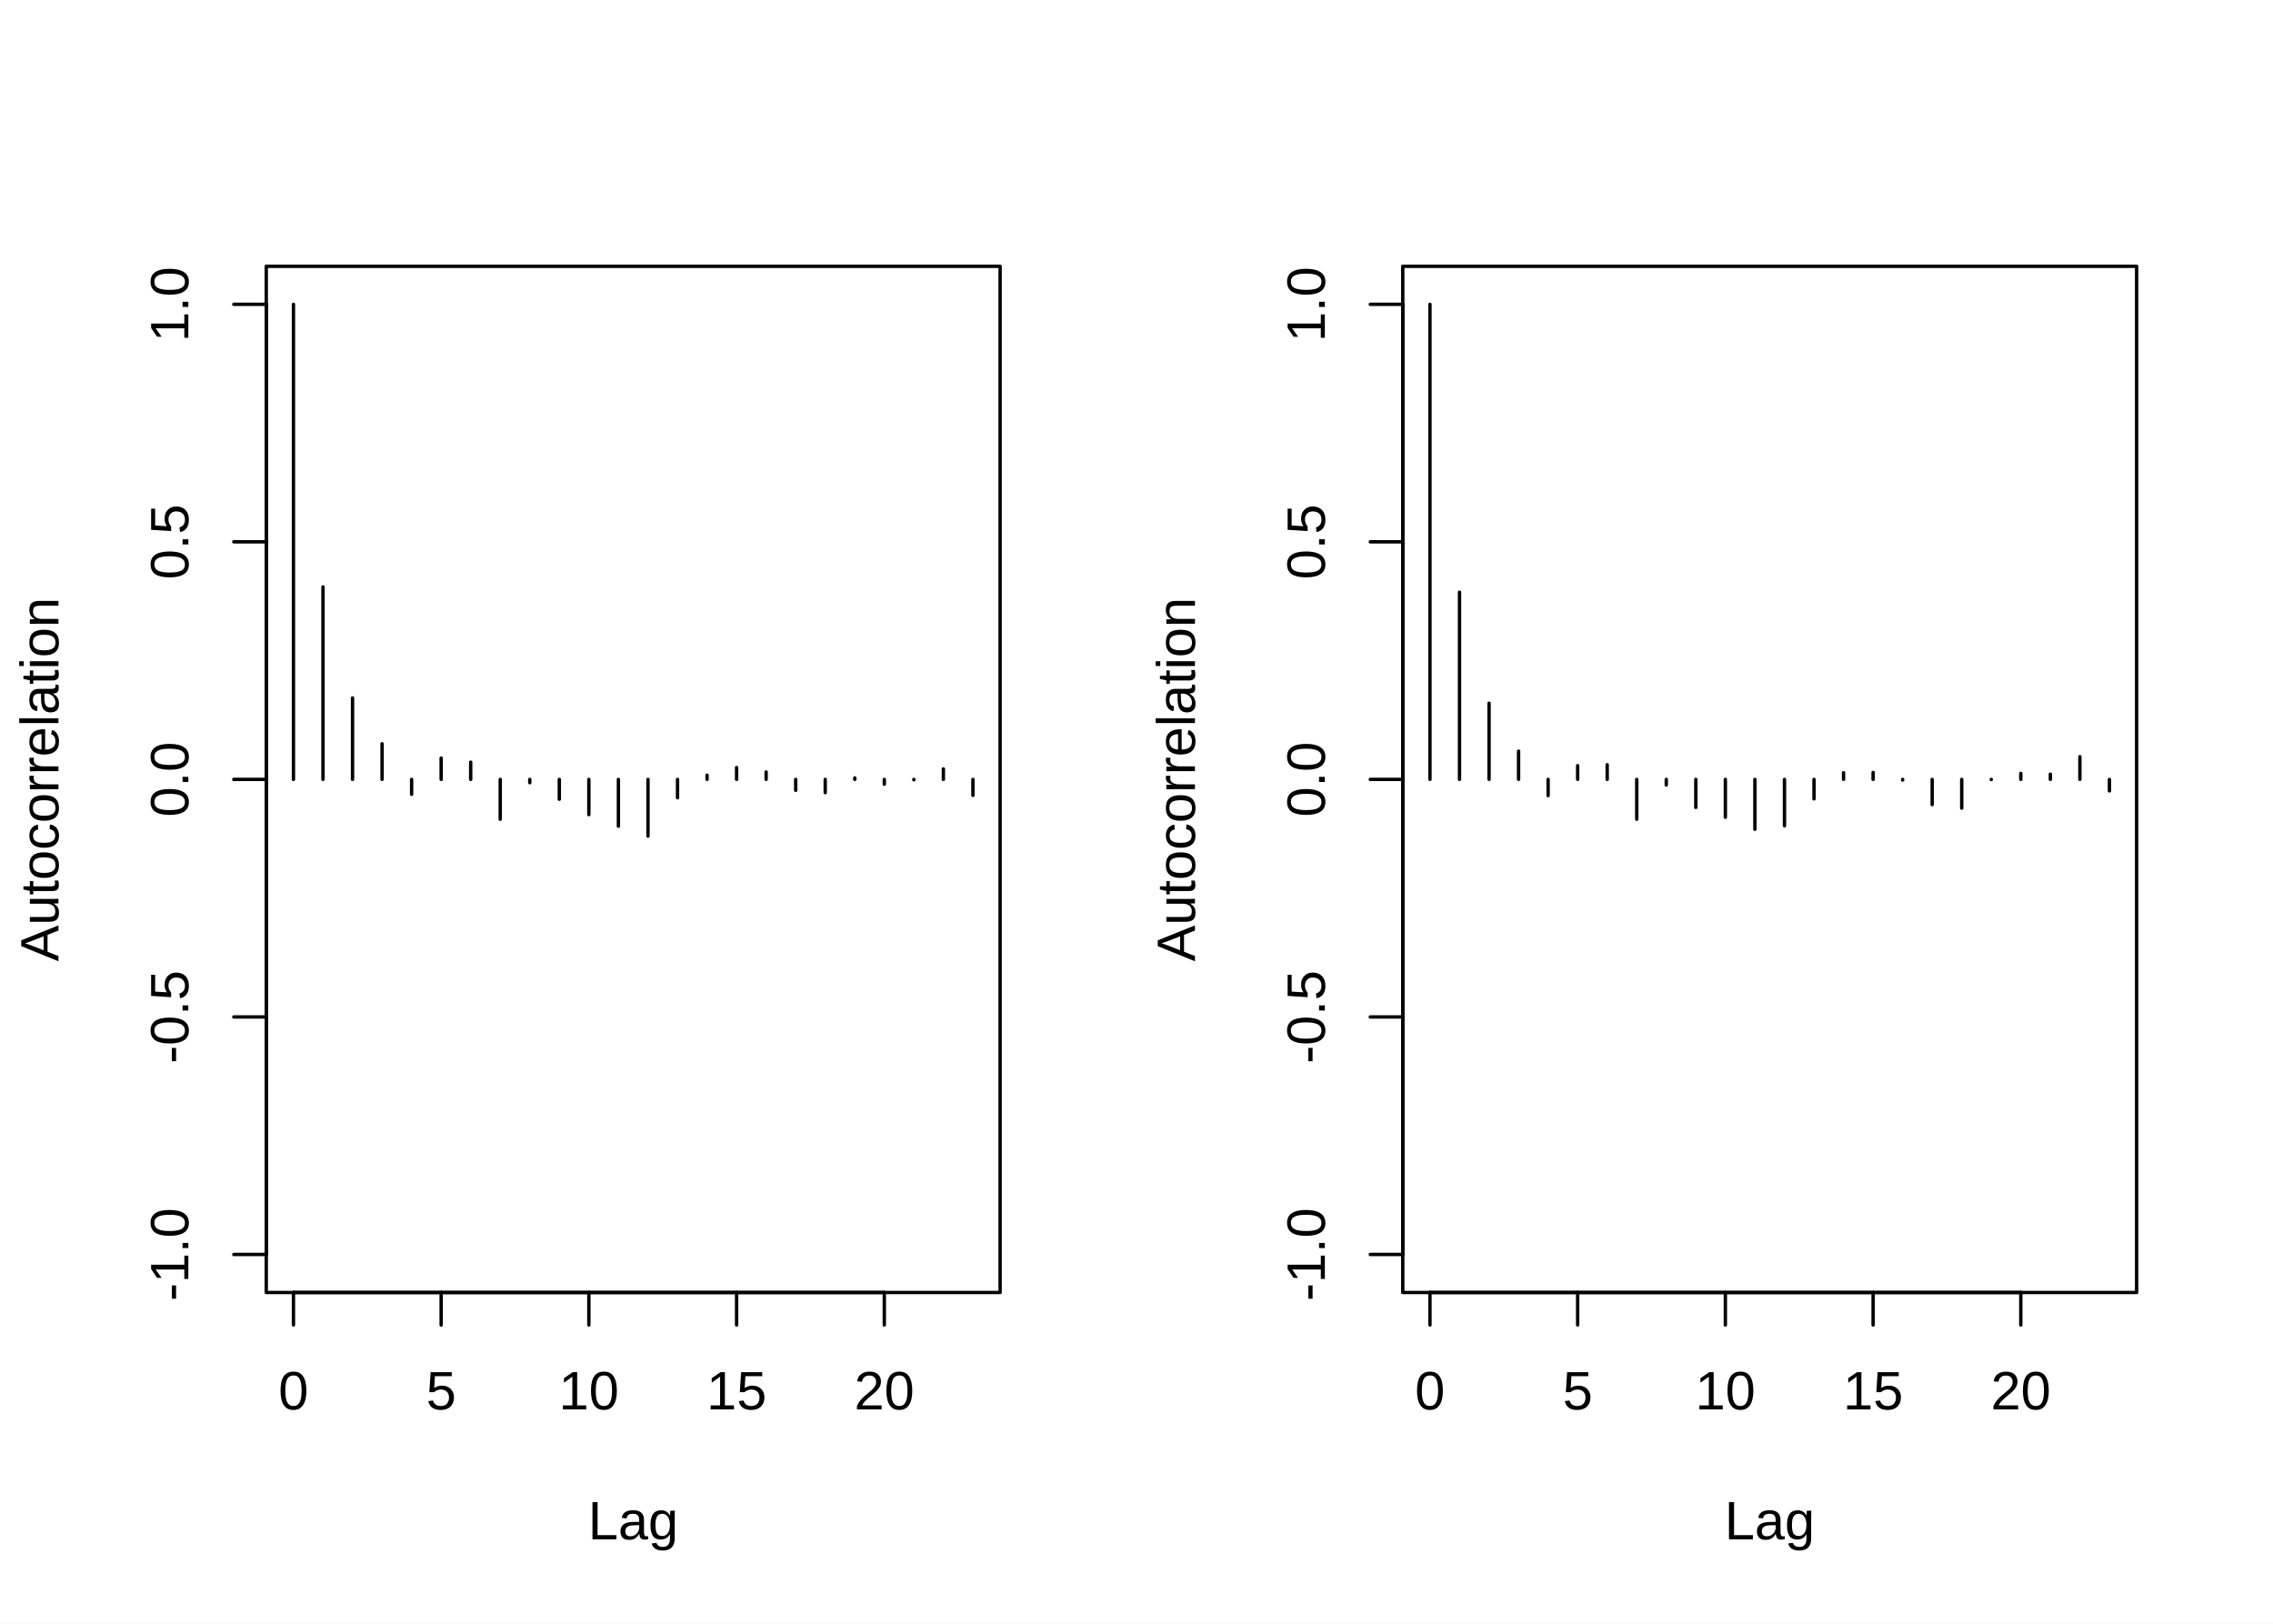
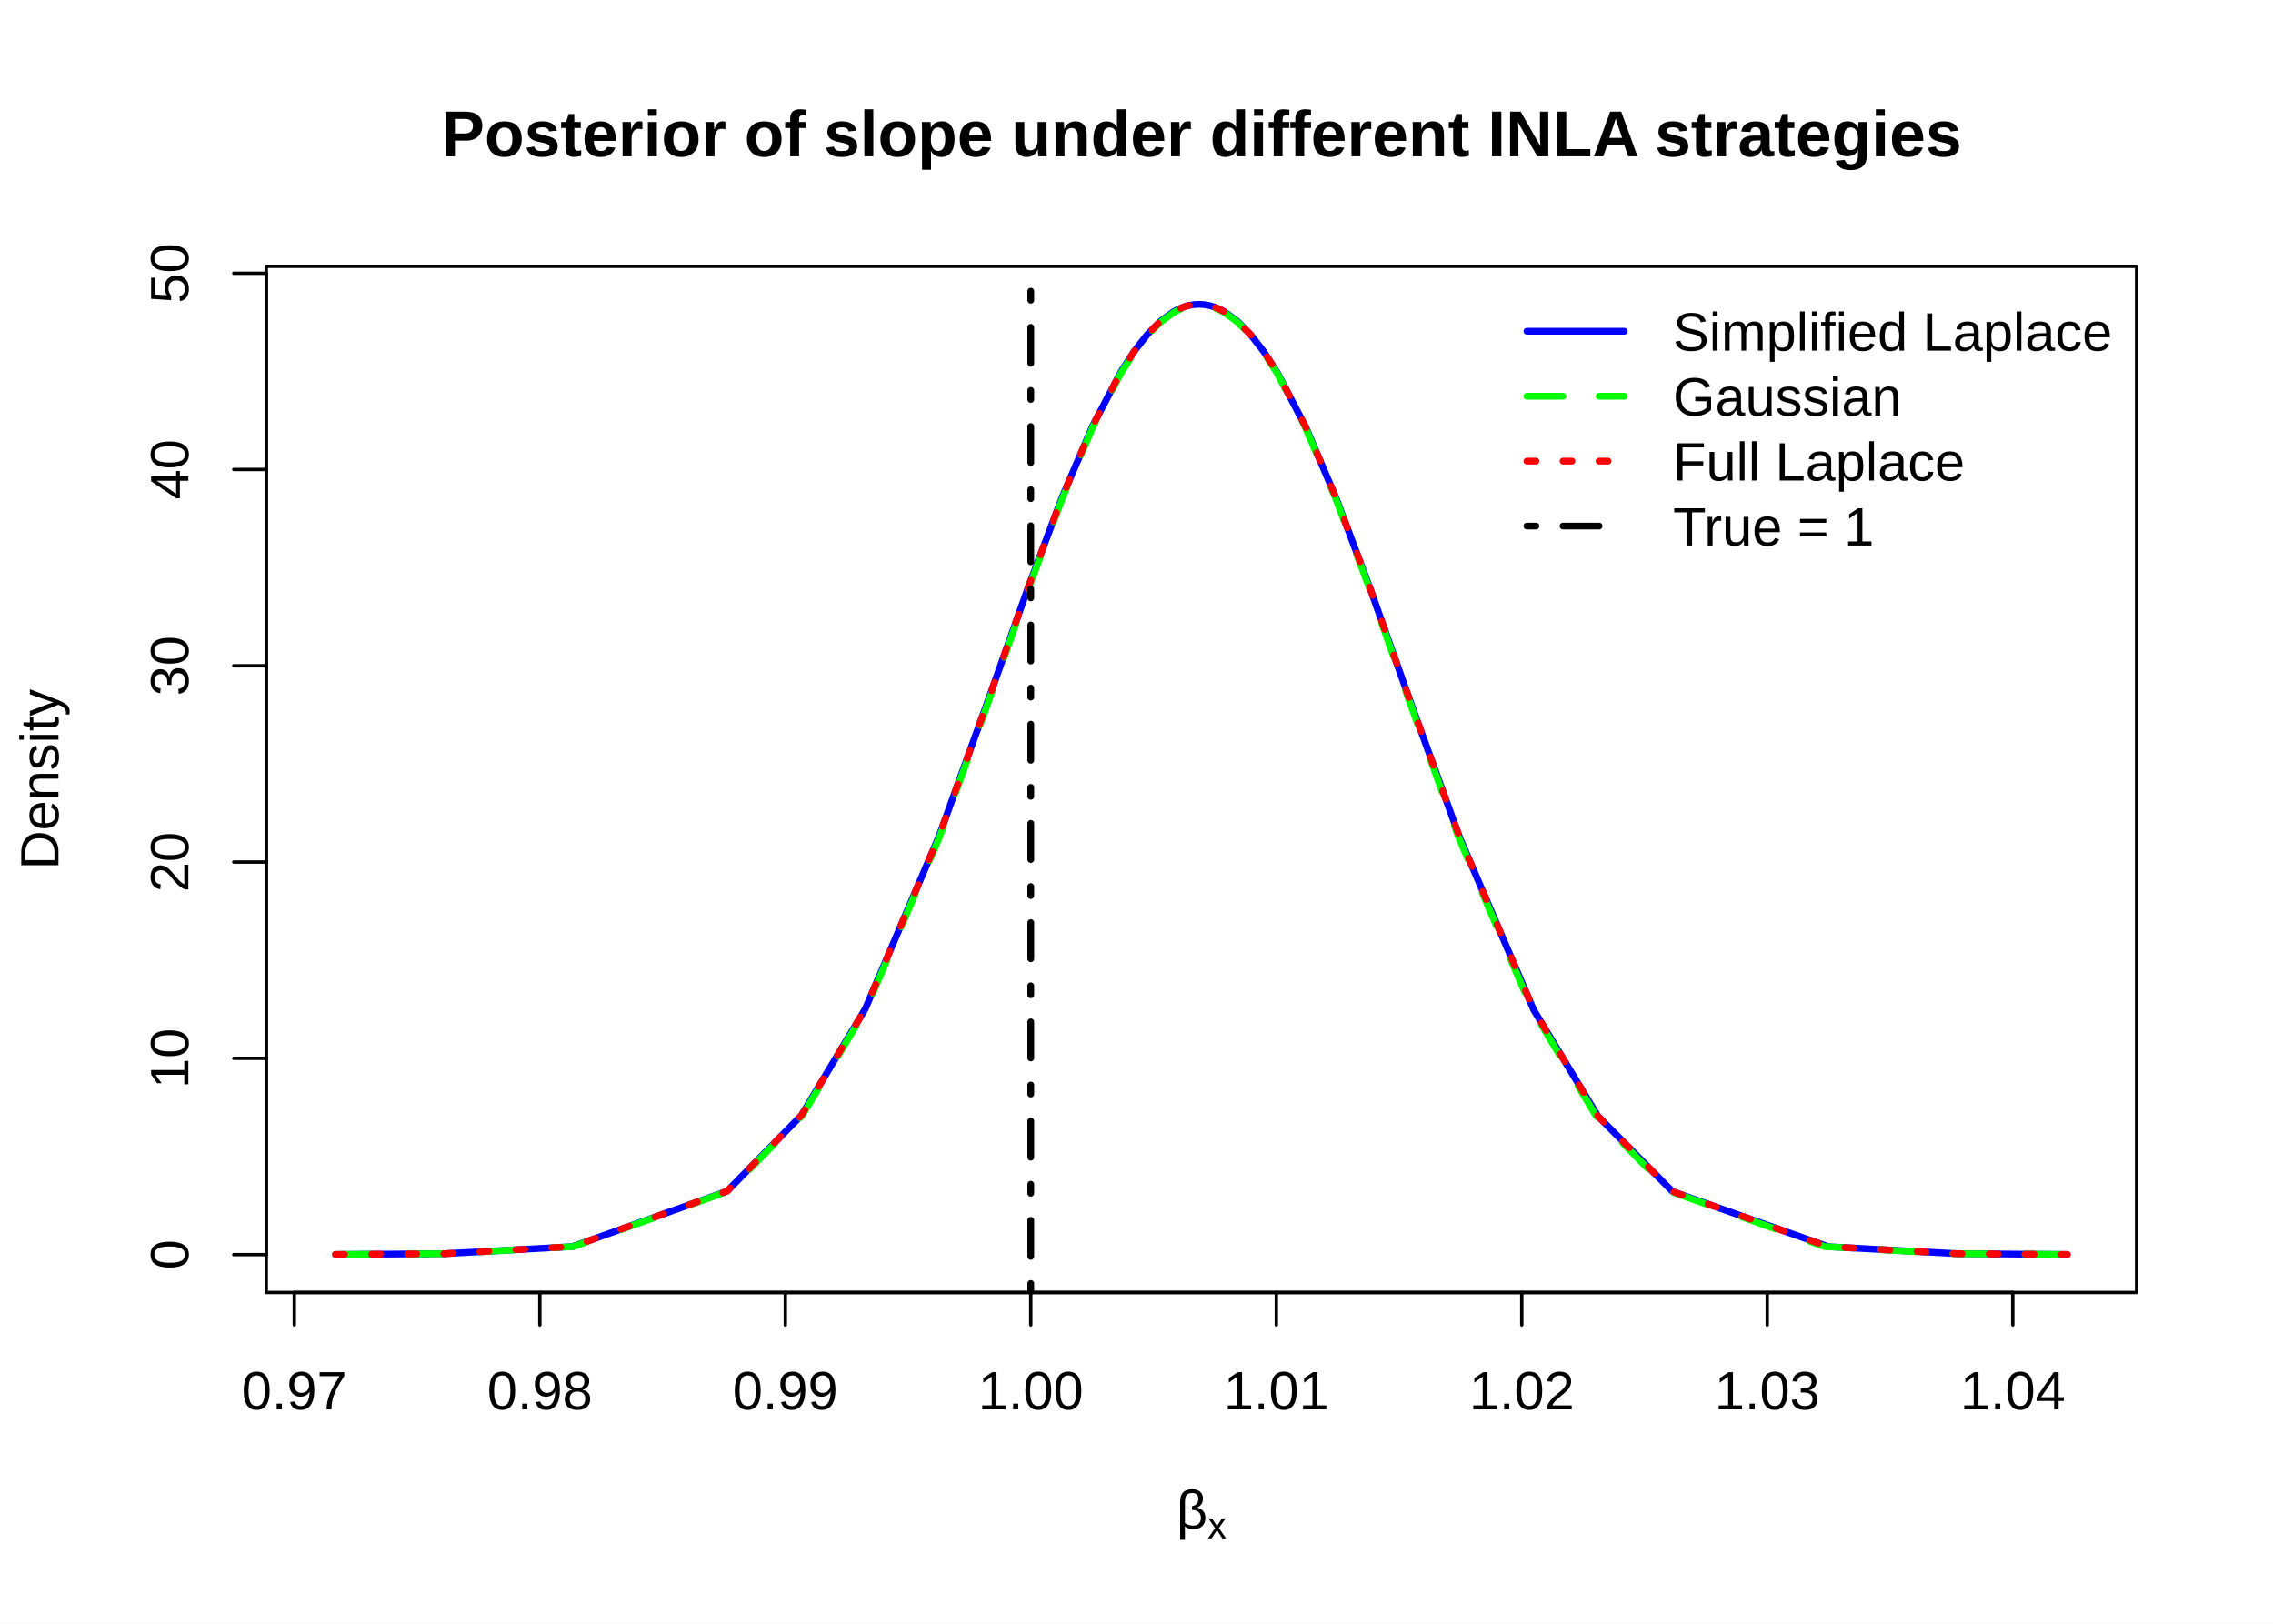
<svg xmlns="http://www.w3.org/2000/svg" width="504.00pt" height="360.00pt" viewBox="0 0 504.00 360.00">
  <g class="svglite">
    <defs>
      <style type="text/css">
    .svglite line, .svglite polyline, .svglite polygon, .svglite path, .svglite rect, .svglite circle {
      fill: none;
      stroke: #000000;
      stroke-linecap: round;
      stroke-linejoin: round;
      stroke-miterlimit: 10.00;
    }
    .svglite text {
      white-space: pre;
    }
    .svglite g.glyphgroup path {
      fill: inherit;
      stroke: none;
    }
  </style>
    </defs>
    <rect width="100%" height="100%" style="stroke: none; fill: #FFFFFF;" />
    <defs>
      <clipPath id="cpMC4wMHw1MDQuMDB8MC4wMHwzNjAuMDA=">
        <rect x="0.00" y="0.00" width="504.00" height="360.00" />
      </clipPath>
    </defs>
    <g clip-path="url(#cpMC4wMHw1MDQuMDB8MC4wMHwzNjAuMDA=)">
</g>
    <defs>
-       <clipPath id="cpNTkuMDR8MjIxLjc2fDU5LjA0fDI4Ni41Ng==">
-         <rect x="59.04" y="59.04" width="162.72" height="227.52" />
+       <clipPath id="cpNTkuMDR8NDczLjc2fDU5LjA0fDI4Ni41Ng==">
+         <rect x="59.04" y="59.04" width="414.72" height="227.52" />
      </clipPath>
    </defs>
-     <g clip-path="url(#cpNTkuMDR8MjIxLjc2fDU5LjA0fDI4Ni41Ng==)">
-       <line x1="65.07" y1="172.80" x2="65.07" y2="67.47" style="stroke-width: 0.75;" />
-       <line x1="71.62" y1="172.80" x2="71.62" y2="130.12" style="stroke-width: 0.75;" />
-       <line x1="78.17" y1="172.80" x2="78.17" y2="154.74" style="stroke-width: 0.75;" />
-       <line x1="84.72" y1="172.80" x2="84.72" y2="164.89" style="stroke-width: 0.75;" />
-       <line x1="91.27" y1="172.80" x2="91.27" y2="176.11" style="stroke-width: 0.75;" />
-       <line x1="97.82" y1="172.80" x2="97.82" y2="168.07" style="stroke-width: 0.75;" />
-       <line x1="104.37" y1="172.80" x2="104.37" y2="168.98" style="stroke-width: 0.75;" />
-       <line x1="110.92" y1="172.80" x2="110.92" y2="181.64" style="stroke-width: 0.75;" />
-       <line x1="117.47" y1="172.80" x2="117.47" y2="173.54" style="stroke-width: 0.75;" />
-       <line x1="124.02" y1="172.80" x2="124.02" y2="177.20" style="stroke-width: 0.75;" />
-       <line x1="130.57" y1="172.80" x2="130.57" y2="180.61" style="stroke-width: 0.75;" />
-       <line x1="137.12" y1="172.80" x2="137.12" y2="183.18" style="stroke-width: 0.75;" />
-       <line x1="143.68" y1="172.80" x2="143.68" y2="185.38" style="stroke-width: 0.75;" />
-       <line x1="150.23" y1="172.80" x2="150.23" y2="176.87" style="stroke-width: 0.75;" />
-       <line x1="156.78" y1="172.80" x2="156.78" y2="171.86" style="stroke-width: 0.75;" />
-       <line x1="163.33" y1="172.80" x2="163.33" y2="170.17" style="stroke-width: 0.75;" />
-       <line x1="169.88" y1="172.80" x2="169.88" y2="171.16" style="stroke-width: 0.75;" />
-       <line x1="176.43" y1="172.80" x2="176.43" y2="175.23" style="stroke-width: 0.75;" />
-       <line x1="182.98" y1="172.80" x2="182.98" y2="175.74" style="stroke-width: 0.75;" />
-       <line x1="189.53" y1="172.80" x2="189.53" y2="172.47" style="stroke-width: 0.75;" />
-       <line x1="196.08" y1="172.80" x2="196.08" y2="173.87" style="stroke-width: 0.75;" />
-       <line x1="202.63" y1="172.80" x2="202.63" y2="172.89" style="stroke-width: 0.75;" />
-       <line x1="209.18" y1="172.80" x2="209.18" y2="170.47" style="stroke-width: 0.75;" />
-       <line x1="215.73" y1="172.80" x2="215.73" y2="176.35" style="stroke-width: 0.75;" />
+     <g clip-path="url(#cpNTkuMDR8NDczLjc2fDU5LjA0fDI4Ni41Ng==)">
+       <polyline points="74.40,278.13 98.71,277.95 126.92,276.38 161.23,264.09 177.70,247.28 191.87,223.66 208.21,185.41 219.23,154.93 228.00,130.20 235.52,110.23 242.28,94.43 248.54,82.46 251.54,77.82 254.48,74.06 257.37,71.16 260.23,69.09 261.37,68.50 262.50,68.04 263.07,67.86 263.63,67.72 264.76,67.53 265.89,67.47 267.02,67.54 268.15,67.74 268.71,67.90 269.28,68.08 270.41,68.55 271.55,69.16 274.41,71.26 277.30,74.19 280.25,77.99 283.25,82.66 289.52,94.68 296.29,110.52 303.82,130.53 312.61,155.26 323.67,185.71 340.07,223.89 354.30,247.44 370.86,264.17 405.41,276.40 433.86,277.95 458.40,278.13 " style="stroke-width: 1.50; stroke: #0000FF;" />
    </g>
    <g clip-path="url(#cpMC4wMHw1MDQuMDB8MC4wMHwzNjAuMDA=)">
-       <line x1="65.07" y1="286.56" x2="196.08" y2="286.56" style="stroke-width: 0.75;" />
-       <line x1="65.07" y1="286.56" x2="65.07" y2="293.76" style="stroke-width: 0.75;" />
-       <line x1="97.82" y1="286.56" x2="97.82" y2="293.76" style="stroke-width: 0.75;" />
-       <line x1="130.57" y1="286.56" x2="130.57" y2="293.76" style="stroke-width: 0.75;" />
-       <line x1="163.33" y1="286.56" x2="163.33" y2="293.76" style="stroke-width: 0.75;" />
-       <line x1="196.08" y1="286.56" x2="196.08" y2="293.76" style="stroke-width: 0.75;" />
-       <text x="65.07" y="312.48" text-anchor="middle" style="font-size: 12.00px; font-family: &quot;Arial&quot;;" textLength="6.67px" lengthAdjust="spacingAndGlyphs">0</text>
-       <text x="97.82" y="312.48" text-anchor="middle" style="font-size: 12.00px; font-family: &quot;Arial&quot;;" textLength="6.67px" lengthAdjust="spacingAndGlyphs">5</text>
-       <text x="130.57" y="312.48" text-anchor="middle" style="font-size: 12.00px; font-family: &quot;Arial&quot;;" textLength="13.34px" lengthAdjust="spacingAndGlyphs">10</text>
-       <text x="163.33" y="312.48" text-anchor="middle" style="font-size: 12.00px; font-family: &quot;Arial&quot;;" textLength="13.34px" lengthAdjust="spacingAndGlyphs">15</text>
-       <text x="196.08" y="312.48" text-anchor="middle" style="font-size: 12.00px; font-family: &quot;Arial&quot;;" textLength="13.34px" lengthAdjust="spacingAndGlyphs">20</text>
-       <line x1="59.04" y1="278.13" x2="59.04" y2="67.47" style="stroke-width: 0.75;" />
-       <line x1="59.04" y1="278.13" x2="51.84" y2="278.13" style="stroke-width: 0.75;" />
-       <line x1="59.04" y1="225.47" x2="51.84" y2="225.47" style="stroke-width: 0.75;" />
-       <line x1="59.04" y1="172.80" x2="51.84" y2="172.80" style="stroke-width: 0.75;" />
-       <line x1="59.04" y1="120.13" x2="51.84" y2="120.13" style="stroke-width: 0.75;" />
-       <line x1="59.04" y1="67.47" x2="51.84" y2="67.47" style="stroke-width: 0.75;" />
-       <text transform="translate(41.76,278.13) rotate(-90)" text-anchor="middle" style="font-size: 12.00px; font-family: &quot;Arial&quot;;" textLength="20.67px" lengthAdjust="spacingAndGlyphs">-1.0</text>
-       <text transform="translate(41.76,225.47) rotate(-90)" text-anchor="middle" style="font-size: 12.00px; font-family: &quot;Arial&quot;;" textLength="20.67px" lengthAdjust="spacingAndGlyphs">-0.5</text>
-       <text transform="translate(41.76,172.80) rotate(-90)" text-anchor="middle" style="font-size: 12.00px; font-family: &quot;Arial&quot;;" textLength="16.67px" lengthAdjust="spacingAndGlyphs">0.0</text>
-       <text transform="translate(41.76,120.13) rotate(-90)" text-anchor="middle" style="font-size: 12.00px; font-family: &quot;Arial&quot;;" textLength="16.67px" lengthAdjust="spacingAndGlyphs">0.5</text>
-       <text transform="translate(41.76,67.47) rotate(-90)" text-anchor="middle" style="font-size: 12.00px; font-family: &quot;Arial&quot;;" textLength="16.67px" lengthAdjust="spacingAndGlyphs">1.0</text>
-       <polygon points="59.04,286.56 221.76,286.56 221.76,59.04 59.04,59.04 " style="stroke-width: 0.75;" />
+       <line x1="65.26" y1="286.56" x2="446.30" y2="286.56" style="stroke-width: 0.75;" />
+       <line x1="65.26" y1="286.56" x2="65.26" y2="293.76" style="stroke-width: 0.75;" />
+       <line x1="119.70" y1="286.56" x2="119.70" y2="293.76" style="stroke-width: 0.75;" />
+       <line x1="174.13" y1="286.56" x2="174.13" y2="293.76" style="stroke-width: 0.75;" />
+       <line x1="228.56" y1="286.56" x2="228.56" y2="293.76" style="stroke-width: 0.75;" />
+       <line x1="283.00" y1="286.56" x2="283.00" y2="293.76" style="stroke-width: 0.75;" />
+       <line x1="337.43" y1="286.56" x2="337.43" y2="293.76" style="stroke-width: 0.75;" />
+       <line x1="391.86" y1="286.56" x2="391.86" y2="293.76" style="stroke-width: 0.75;" />
+       <line x1="446.30" y1="286.56" x2="446.30" y2="293.76" style="stroke-width: 0.75;" />
+       <text x="65.26" y="312.48" text-anchor="middle" style="font-size: 12.00px; font-family: &quot;Arial&quot;;" textLength="23.34px" lengthAdjust="spacingAndGlyphs">0.97</text>
+       <text x="119.70" y="312.48" text-anchor="middle" style="font-size: 12.00px; font-family: &quot;Arial&quot;;" textLength="23.34px" lengthAdjust="spacingAndGlyphs">0.98</text>
+       <text x="174.13" y="312.48" text-anchor="middle" style="font-size: 12.00px; font-family: &quot;Arial&quot;;" textLength="23.34px" lengthAdjust="spacingAndGlyphs">0.99</text>
+       <text x="228.56" y="312.48" text-anchor="middle" style="font-size: 12.00px; font-family: &quot;Arial&quot;;" textLength="23.34px" lengthAdjust="spacingAndGlyphs">1.00</text>
+       <text x="283.00" y="312.48" text-anchor="middle" style="font-size: 12.00px; font-family: &quot;Arial&quot;;" textLength="23.34px" lengthAdjust="spacingAndGlyphs">1.01</text>
+       <text x="337.43" y="312.48" text-anchor="middle" style="font-size: 12.00px; font-family: &quot;Arial&quot;;" textLength="23.34px" lengthAdjust="spacingAndGlyphs">1.02</text>
+       <text x="391.86" y="312.48" text-anchor="middle" style="font-size: 12.00px; font-family: &quot;Arial&quot;;" textLength="23.34px" lengthAdjust="spacingAndGlyphs">1.03</text>
+       <text x="446.30" y="312.48" text-anchor="middle" style="font-size: 12.00px; font-family: &quot;Arial&quot;;" textLength="23.34px" lengthAdjust="spacingAndGlyphs">1.04</text>
+       <line x1="59.04" y1="278.16" x2="59.04" y2="60.58" style="stroke-width: 0.75;" />
+       <line x1="59.04" y1="278.16" x2="51.84" y2="278.16" style="stroke-width: 0.75;" />
+       <line x1="59.04" y1="234.64" x2="51.84" y2="234.64" style="stroke-width: 0.75;" />
+       <line x1="59.04" y1="191.13" x2="51.84" y2="191.13" style="stroke-width: 0.75;" />
+       <line x1="59.04" y1="147.61" x2="51.84" y2="147.61" style="stroke-width: 0.75;" />
+       <line x1="59.04" y1="104.09" x2="51.84" y2="104.09" style="stroke-width: 0.75;" />
+       <line x1="59.04" y1="60.58" x2="51.84" y2="60.58" style="stroke-width: 0.75;" />
+       <text transform="translate(41.76,278.16) rotate(-90)" text-anchor="middle" style="font-size: 12.00px; font-family: &quot;Arial&quot;;" textLength="6.67px" lengthAdjust="spacingAndGlyphs">0</text>
+       <text transform="translate(41.76,234.64) rotate(-90)" text-anchor="middle" style="font-size: 12.00px; font-family: &quot;Arial&quot;;" textLength="13.34px" lengthAdjust="spacingAndGlyphs">10</text>
+       <text transform="translate(41.76,191.13) rotate(-90)" text-anchor="middle" style="font-size: 12.00px; font-family: &quot;Arial&quot;;" textLength="13.34px" lengthAdjust="spacingAndGlyphs">20</text>
+       <text transform="translate(41.76,147.61) rotate(-90)" text-anchor="middle" style="font-size: 12.00px; font-family: &quot;Arial&quot;;" textLength="13.34px" lengthAdjust="spacingAndGlyphs">30</text>
+       <text transform="translate(41.76,104.09) rotate(-90)" text-anchor="middle" style="font-size: 12.00px; font-family: &quot;Arial&quot;;" textLength="13.34px" lengthAdjust="spacingAndGlyphs">40</text>
+       <text transform="translate(41.76,60.58) rotate(-90)" text-anchor="middle" style="font-size: 12.00px; font-family: &quot;Arial&quot;;" textLength="13.34px" lengthAdjust="spacingAndGlyphs">50</text>
+       <polygon points="59.04,286.56 473.76,286.56 473.76,59.04 59.04,59.04 " style="stroke-width: 0.75;" />
+       <text x="266.40" y="34.67" text-anchor="middle" style="font-size: 14.40px; font-weight: bold; font-family: &quot;Arial&quot;;" textLength="336.95px" lengthAdjust="spacingAndGlyphs">Posterior of slope under different INLA strategies</text>
+       <text x="260.85" y="338.90" style="font-size: 12.00px; font-family: &quot;Arial&quot;;" textLength="6.91px" lengthAdjust="spacingAndGlyphs">β</text>
+       <text x="267.75" y="341.08" style="font-size: 8.40px; font-family: &quot;Arial&quot;;" textLength="4.20px" lengthAdjust="spacingAndGlyphs">x</text>
+       <text transform="translate(12.96,172.80) rotate(-90)" text-anchor="middle" style="font-size: 12.00px; font-family: &quot;Arial&quot;;" textLength="40.02px" lengthAdjust="spacingAndGlyphs">Density</text>
    </g>
-     <defs>
-       <clipPath id="cpMC4wMHwyNTIuMDB8MC4wMHwzNjAuMDA=">
-         <rect x="0.00" y="0.00" width="252.00" height="360.00" />
-       </clipPath>
-     </defs>
-     <g clip-path="url(#cpMC4wMHwyNTIuMDB8MC4wMHwzNjAuMDA=)">
-       <text x="140.40" y="341.28" text-anchor="middle" style="font-size: 12.00px; font-family: &quot;Arial&quot;;" textLength="20.02px" lengthAdjust="spacingAndGlyphs">Lag</text>
-       <text transform="translate(12.96,172.80) rotate(-90)" text-anchor="middle" style="font-size: 12.00px; font-family: &quot;Arial&quot;;" textLength="80.70px" lengthAdjust="spacingAndGlyphs">Autocorrelation</text>
-     </g>
-     <defs>
-       <clipPath id="cpMzExLjA0fDQ3My43Nnw1OS4wNHwyODYuNTY=">
-         <rect x="311.04" y="59.04" width="162.72" height="227.52" />
-       </clipPath>
-     </defs>
-     <g clip-path="url(#cpMzExLjA0fDQ3My43Nnw1OS4wNHwyODYuNTY=)">
-       <line x1="317.07" y1="172.80" x2="317.07" y2="67.47" style="stroke-width: 0.75;" />
-       <line x1="323.62" y1="172.80" x2="323.62" y2="131.30" style="stroke-width: 0.75;" />
-       <line x1="330.17" y1="172.80" x2="330.17" y2="155.91" style="stroke-width: 0.75;" />
-       <line x1="336.72" y1="172.80" x2="336.72" y2="166.54" style="stroke-width: 0.75;" />
-       <line x1="343.27" y1="172.80" x2="343.27" y2="176.40" style="stroke-width: 0.75;" />
-       <line x1="349.82" y1="172.80" x2="349.82" y2="169.75" style="stroke-width: 0.75;" />
-       <line x1="356.37" y1="172.80" x2="356.37" y2="169.55" style="stroke-width: 0.75;" />
-       <line x1="362.92" y1="172.80" x2="362.92" y2="181.64" style="stroke-width: 0.75;" />
-       <line x1="369.47" y1="172.80" x2="369.47" y2="174.04" style="stroke-width: 0.75;" />
-       <line x1="376.02" y1="172.80" x2="376.02" y2="179.02" style="stroke-width: 0.75;" />
-       <line x1="382.57" y1="172.80" x2="382.57" y2="181.19" style="stroke-width: 0.75;" />
-       <line x1="389.12" y1="172.80" x2="389.12" y2="183.87" style="stroke-width: 0.75;" />
-       <line x1="395.68" y1="172.80" x2="395.68" y2="183.09" style="stroke-width: 0.75;" />
-       <line x1="402.23" y1="172.80" x2="402.23" y2="177.12" style="stroke-width: 0.75;" />
-       <line x1="408.78" y1="172.80" x2="408.78" y2="171.31" style="stroke-width: 0.75;" />
-       <line x1="415.33" y1="172.80" x2="415.33" y2="171.26" style="stroke-width: 0.75;" />
-       <line x1="421.88" y1="172.80" x2="421.88" y2="172.94" style="stroke-width: 0.75;" />
-       <line x1="428.43" y1="172.80" x2="428.43" y2="178.39" style="stroke-width: 0.75;" />
-       <line x1="434.98" y1="172.80" x2="434.98" y2="179.18" style="stroke-width: 0.75;" />
-       <line x1="441.53" y1="172.80" x2="441.53" y2="172.83" style="stroke-width: 0.75;" />
-       <line x1="448.08" y1="172.80" x2="448.08" y2="171.46" style="stroke-width: 0.75;" />
-       <line x1="454.63" y1="172.80" x2="454.63" y2="171.63" style="stroke-width: 0.75;" />
-       <line x1="461.18" y1="172.80" x2="461.18" y2="167.76" style="stroke-width: 0.75;" />
-       <line x1="467.73" y1="172.80" x2="467.73" y2="175.35" style="stroke-width: 0.75;" />
-     </g>
-     <g clip-path="url(#cpMC4wMHw1MDQuMDB8MC4wMHwzNjAuMDA=)">
-       <line x1="317.07" y1="286.56" x2="448.08" y2="286.56" style="stroke-width: 0.75;" />
-       <line x1="317.07" y1="286.56" x2="317.07" y2="293.76" style="stroke-width: 0.75;" />
-       <line x1="349.82" y1="286.56" x2="349.82" y2="293.76" style="stroke-width: 0.75;" />
-       <line x1="382.57" y1="286.56" x2="382.57" y2="293.76" style="stroke-width: 0.75;" />
-       <line x1="415.33" y1="286.56" x2="415.33" y2="293.76" style="stroke-width: 0.75;" />
-       <line x1="448.08" y1="286.56" x2="448.08" y2="293.76" style="stroke-width: 0.75;" />
-       <text x="317.07" y="312.48" text-anchor="middle" style="font-size: 12.00px; font-family: &quot;Arial&quot;;" textLength="6.67px" lengthAdjust="spacingAndGlyphs">0</text>
-       <text x="349.82" y="312.48" text-anchor="middle" style="font-size: 12.00px; font-family: &quot;Arial&quot;;" textLength="6.67px" lengthAdjust="spacingAndGlyphs">5</text>
-       <text x="382.57" y="312.48" text-anchor="middle" style="font-size: 12.00px; font-family: &quot;Arial&quot;;" textLength="13.34px" lengthAdjust="spacingAndGlyphs">10</text>
-       <text x="415.33" y="312.48" text-anchor="middle" style="font-size: 12.00px; font-family: &quot;Arial&quot;;" textLength="13.34px" lengthAdjust="spacingAndGlyphs">15</text>
-       <text x="448.08" y="312.48" text-anchor="middle" style="font-size: 12.00px; font-family: &quot;Arial&quot;;" textLength="13.34px" lengthAdjust="spacingAndGlyphs">20</text>
-       <line x1="311.04" y1="278.13" x2="311.04" y2="67.47" style="stroke-width: 0.75;" />
-       <line x1="311.04" y1="278.13" x2="303.84" y2="278.13" style="stroke-width: 0.75;" />
-       <line x1="311.04" y1="225.47" x2="303.84" y2="225.47" style="stroke-width: 0.75;" />
-       <line x1="311.04" y1="172.80" x2="303.84" y2="172.80" style="stroke-width: 0.75;" />
-       <line x1="311.04" y1="120.13" x2="303.84" y2="120.13" style="stroke-width: 0.75;" />
-       <line x1="311.04" y1="67.47" x2="303.84" y2="67.47" style="stroke-width: 0.75;" />
-       <text transform="translate(293.76,278.13) rotate(-90)" text-anchor="middle" style="font-size: 12.00px; font-family: &quot;Arial&quot;;" textLength="20.67px" lengthAdjust="spacingAndGlyphs">-1.0</text>
-       <text transform="translate(293.76,225.47) rotate(-90)" text-anchor="middle" style="font-size: 12.00px; font-family: &quot;Arial&quot;;" textLength="20.67px" lengthAdjust="spacingAndGlyphs">-0.5</text>
-       <text transform="translate(293.76,172.80) rotate(-90)" text-anchor="middle" style="font-size: 12.00px; font-family: &quot;Arial&quot;;" textLength="16.67px" lengthAdjust="spacingAndGlyphs">0.0</text>
-       <text transform="translate(293.76,120.13) rotate(-90)" text-anchor="middle" style="font-size: 12.00px; font-family: &quot;Arial&quot;;" textLength="16.67px" lengthAdjust="spacingAndGlyphs">0.5</text>
-       <text transform="translate(293.76,67.47) rotate(-90)" text-anchor="middle" style="font-size: 12.00px; font-family: &quot;Arial&quot;;" textLength="16.67px" lengthAdjust="spacingAndGlyphs">1.0</text>
-       <polygon points="311.04,286.56 473.76,286.56 473.76,59.04 311.04,59.04 " style="stroke-width: 0.75;" />
-     </g>
-     <defs>
-       <clipPath id="cpMjUyLjAwfDUwNC4wMHwwLjAwfDM2MC4wMA==">
-         <rect x="252.00" y="0.00" width="252.00" height="360.00" />
-       </clipPath>
-     </defs>
-     <g clip-path="url(#cpMjUyLjAwfDUwNC4wMHwwLjAwfDM2MC4wMA==)">
-       <text x="392.40" y="341.28" text-anchor="middle" style="font-size: 12.00px; font-family: &quot;Arial&quot;;" textLength="20.02px" lengthAdjust="spacingAndGlyphs">Lag</text>
-       <text transform="translate(264.96,172.80) rotate(-90)" text-anchor="middle" style="font-size: 12.00px; font-family: &quot;Arial&quot;;" textLength="80.70px" lengthAdjust="spacingAndGlyphs">Autocorrelation</text>
+     <g clip-path="url(#cpNTkuMDR8NDczLjc2fDU5LjA0fDI4Ni41Ng==)">
+       <polyline points="74.42,278.13 98.93,277.95 127.15,276.38 161.44,264.09 177.88,247.31 192.03,223.73 208.34,185.54 219.34,155.12 228.08,130.42 235.58,110.46 242.32,94.68 248.56,82.69 251.56,78.05 254.49,74.28 257.37,71.36 260.22,69.29 261.35,68.69 262.48,68.23 263.05,68.04 263.61,67.89 264.74,67.70 265.86,67.63 266.99,67.70 268.11,67.89 268.68,68.04 269.24,68.23 270.37,68.69 271.50,69.29 274.35,71.36 277.23,74.28 280.16,78.05 283.16,82.69 289.40,94.68 296.14,110.46 303.64,130.42 312.38,155.12 323.38,185.54 339.69,223.73 353.84,247.31 370.28,264.09 404.57,276.38 432.79,277.95 457.30,278.13 " style="stroke-width: 1.50; stroke: #00FF00; stroke-dasharray: 8.00,8.00;" />
+       <polyline points="74.40,278.13 98.71,277.95 126.92,276.38 161.23,264.09 177.70,247.28 191.87,223.66 208.21,185.41 219.23,154.93 228.00,130.20 235.52,110.23 242.28,94.43 248.54,82.46 251.54,77.82 254.48,74.06 257.37,71.16 260.23,69.09 261.37,68.50 262.50,68.04 263.07,67.86 263.63,67.72 264.76,67.53 265.89,67.47 267.02,67.54 268.15,67.74 268.71,67.90 269.28,68.08 270.41,68.55 271.55,69.16 274.41,71.26 277.30,74.19 280.25,77.99 283.25,82.66 289.52,94.68 296.29,110.52 303.82,130.53 312.61,155.26 323.67,185.71 340.07,223.89 354.30,247.44 370.86,264.17 405.41,276.40 433.86,277.95 458.40,278.13 " style="stroke-width: 1.50; stroke: #FF0000; stroke-dasharray: 2.00,6.00;" />
+       <line x1="228.56" y1="286.56" x2="228.56" y2="59.04" style="stroke-width: 1.50; stroke-dasharray: 2.00,6.00,8.00,6.00;" />
+       <line x1="338.57" y1="73.44" x2="360.17" y2="73.44" style="stroke-width: 1.50; stroke: #0000FF;" />
+       <line x1="338.57" y1="87.84" x2="360.17" y2="87.84" style="stroke-width: 1.50; stroke: #00FF00; stroke-dasharray: 8.00,8.00;" />
+       <line x1="338.57" y1="102.24" x2="360.17" y2="102.24" style="stroke-width: 1.50; stroke: #FF0000; stroke-dasharray: 2.00,6.00;" />
+       <line x1="338.57" y1="116.64" x2="360.17" y2="116.64" style="stroke-width: 1.50; stroke-dasharray: 2.00,6.00,8.00,6.00;" />
+       <text x="370.97" y="77.74" style="font-size: 12.00px; font-family: &quot;Arial&quot;;" textLength="97.39px" lengthAdjust="spacingAndGlyphs">Simplified Laplace</text>
+       <text x="370.97" y="92.14" style="font-size: 12.00px; font-family: &quot;Arial&quot;;" textLength="50.69px" lengthAdjust="spacingAndGlyphs">Gaussian</text>
+       <text x="370.97" y="106.54" style="font-size: 12.00px; font-family: &quot;Arial&quot;;" textLength="64.70px" lengthAdjust="spacingAndGlyphs">Full Laplace</text>
+       <text x="370.97" y="120.94" style="font-size: 12.00px; font-family: &quot;Arial&quot;;" textLength="44.58px" lengthAdjust="spacingAndGlyphs">True = 1</text>
    </g>
  </g>
</svg>
